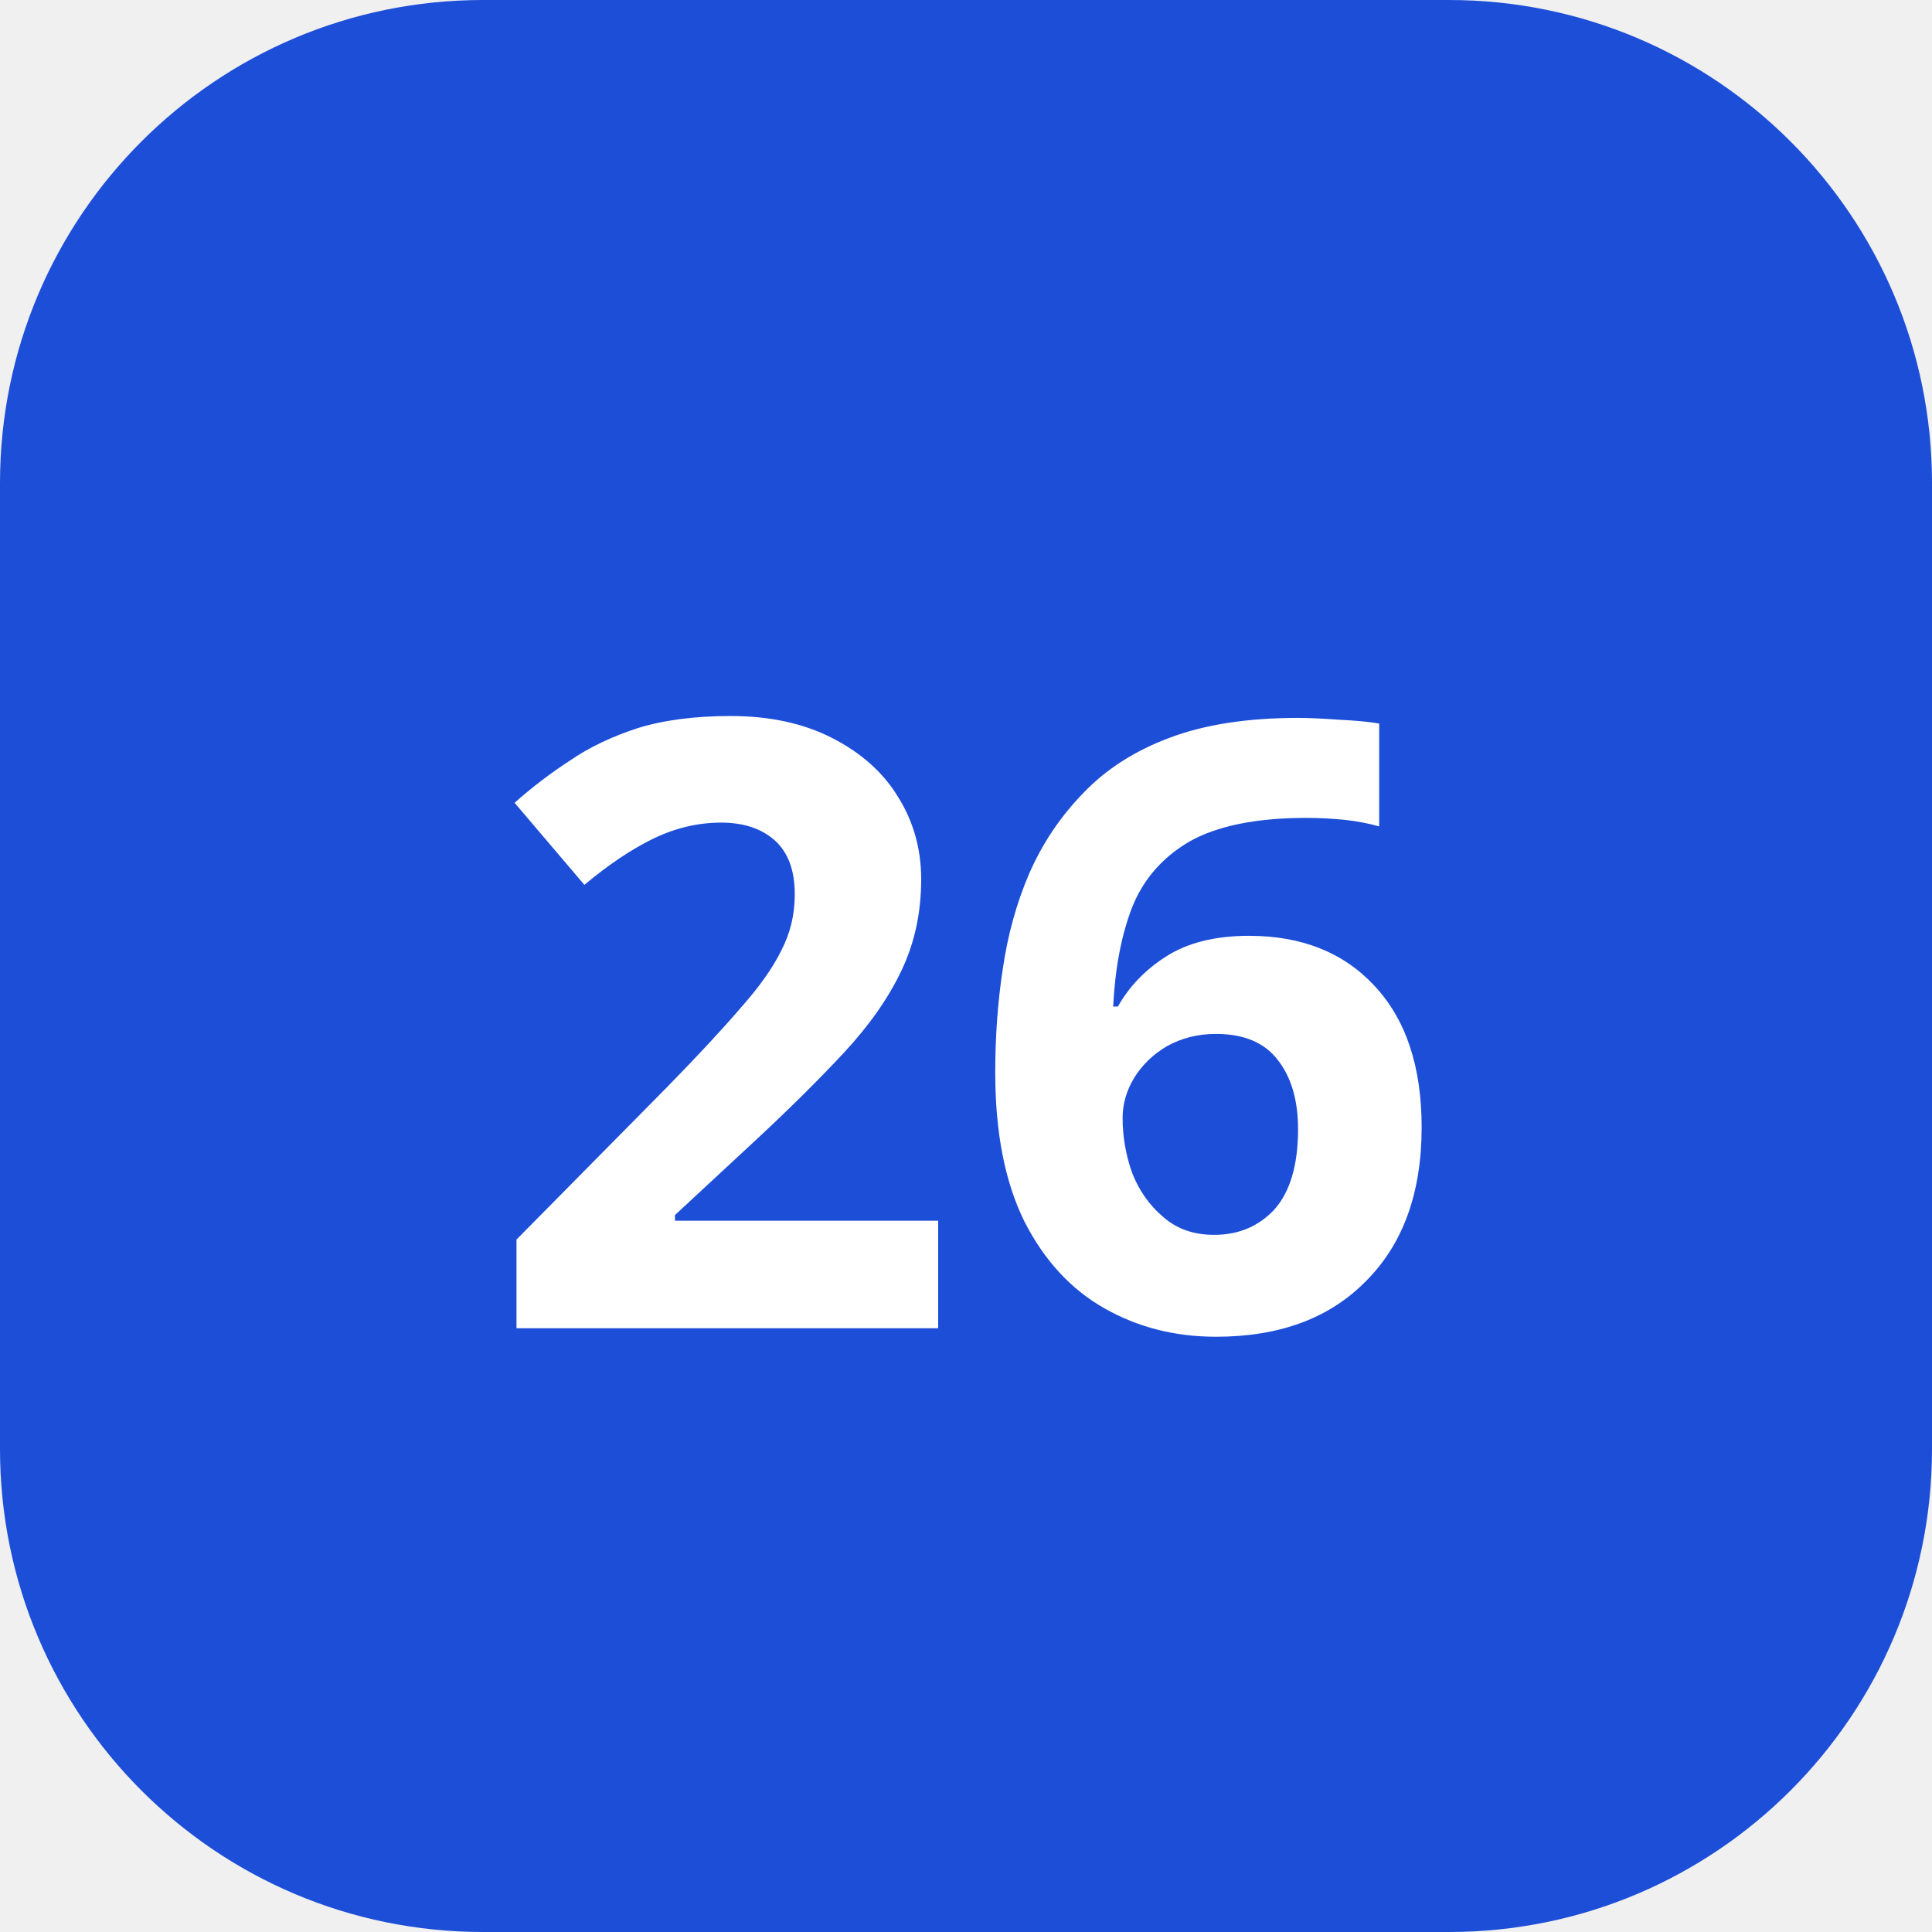
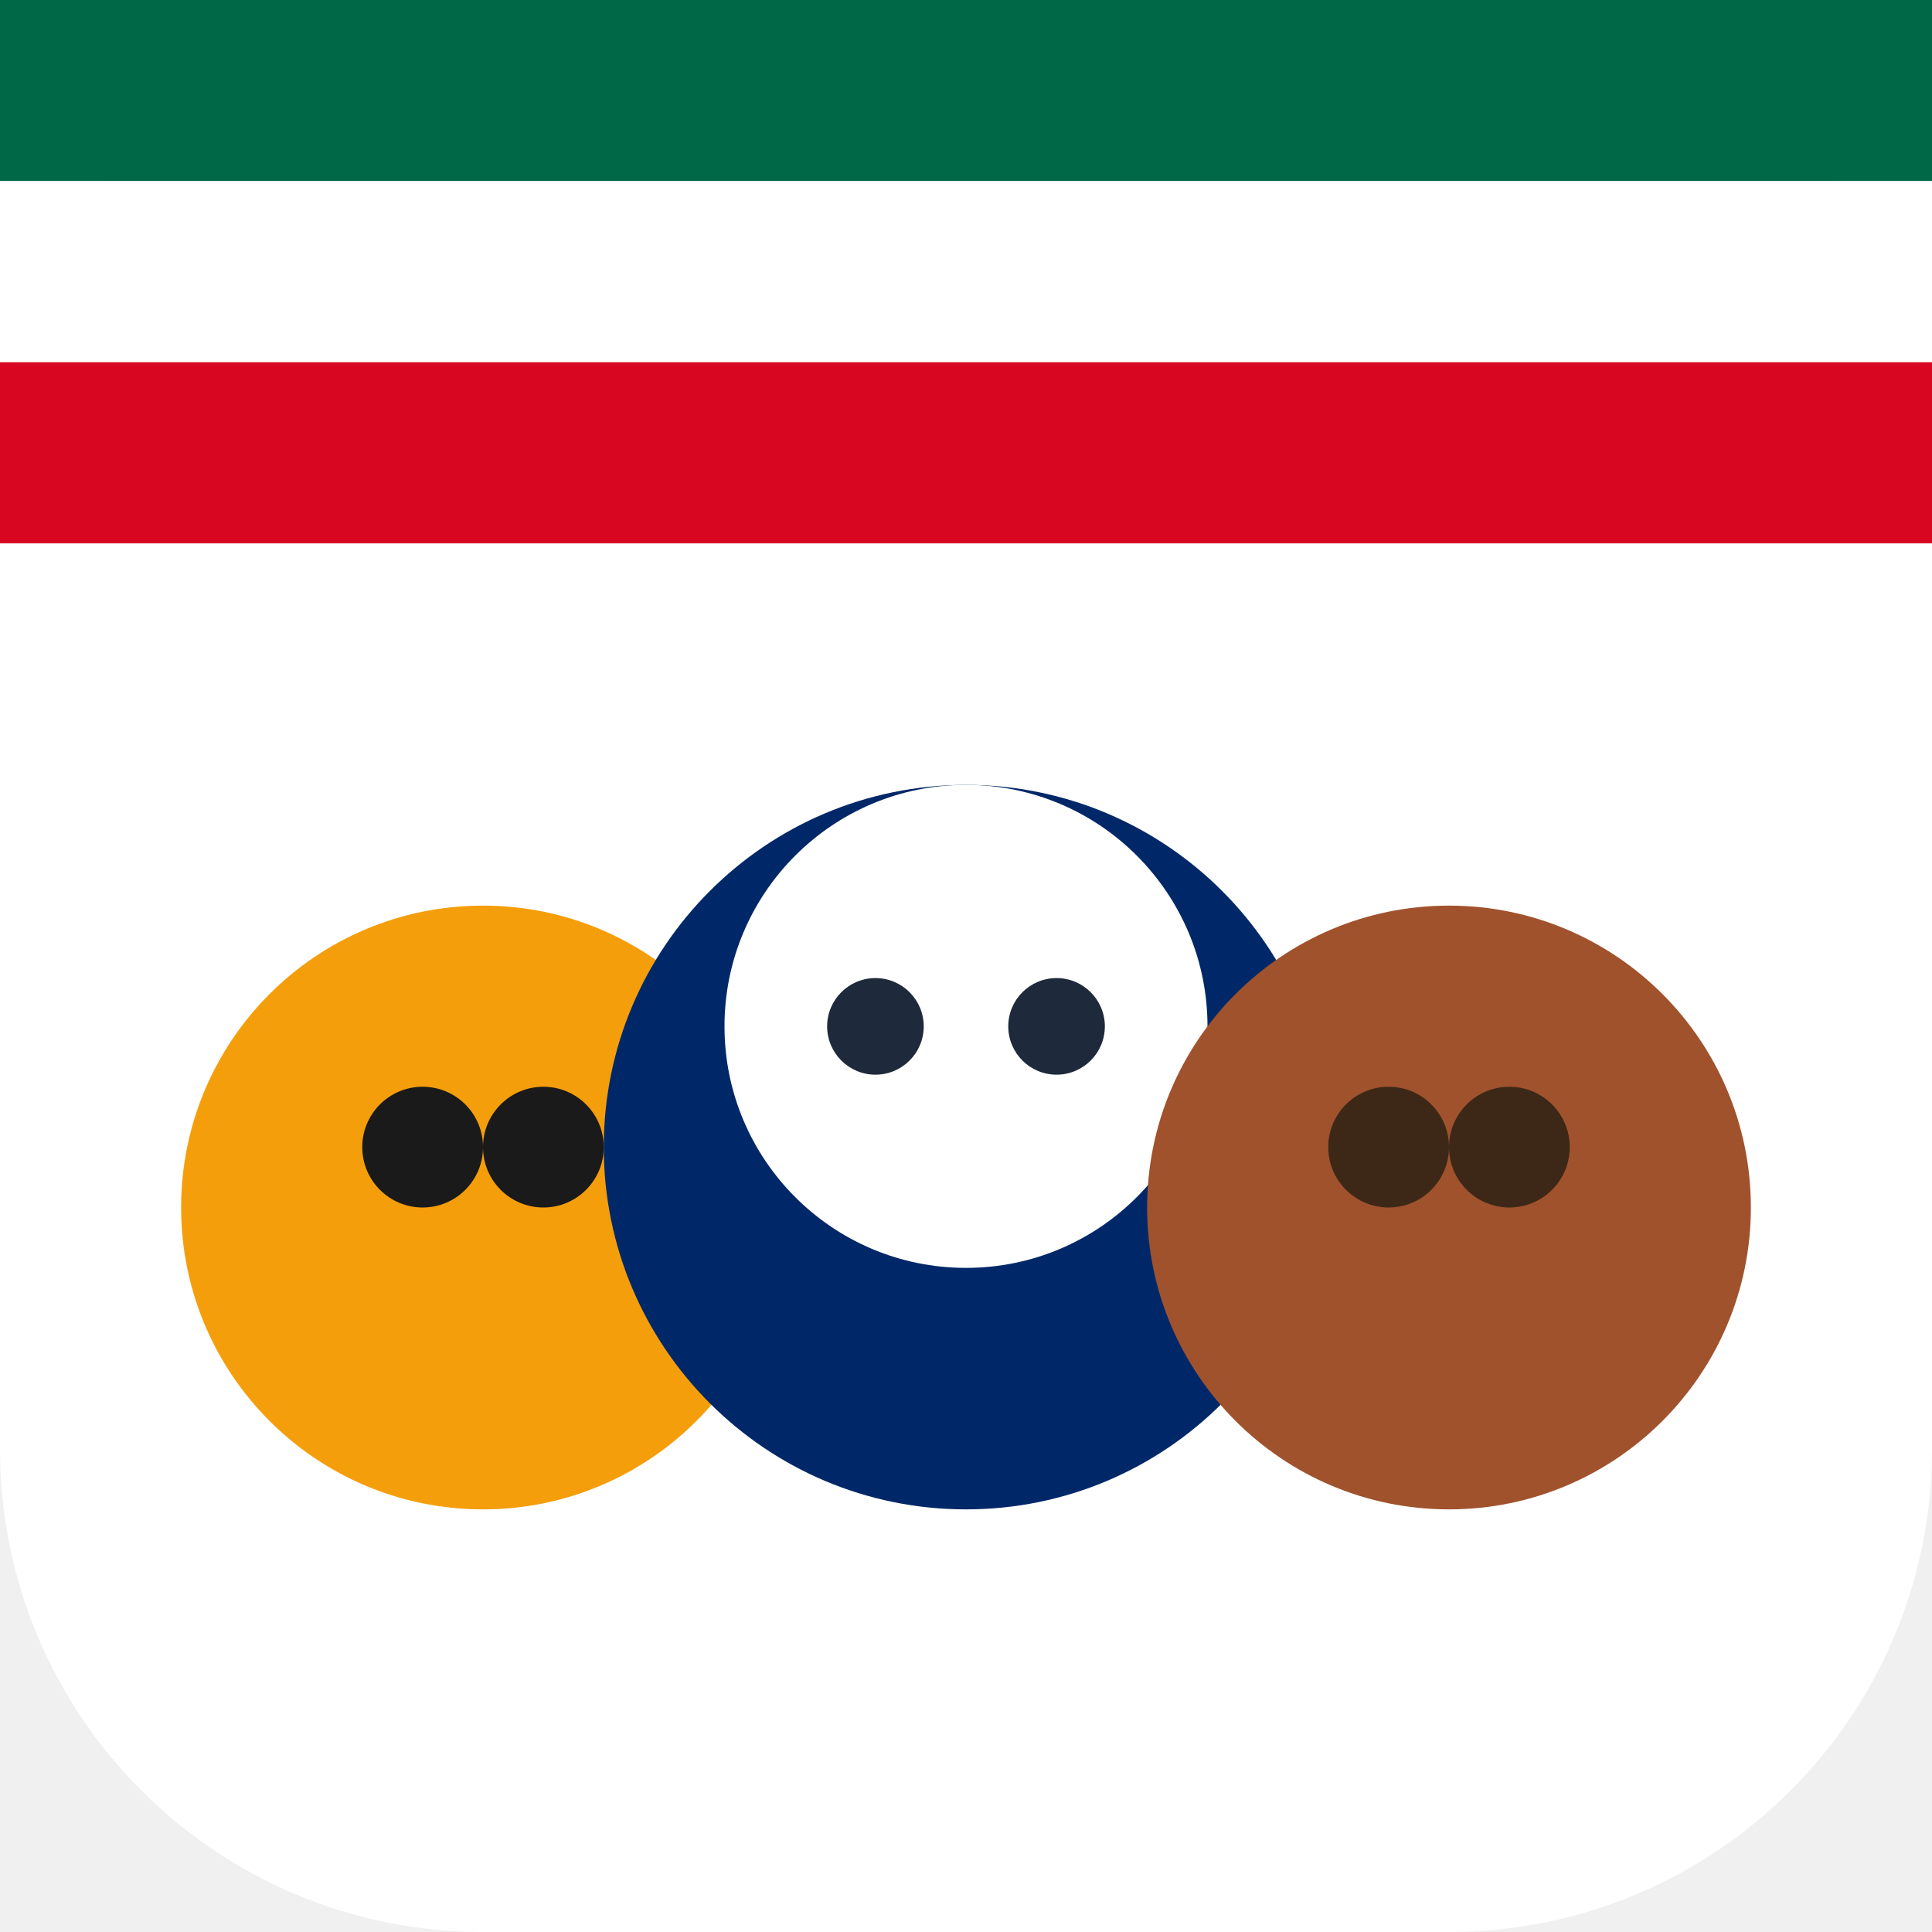
<svg xmlns="http://www.w3.org/2000/svg" viewBox="0 0 32 32" role="img" aria-label="The Goal Posts">
-   <rect width="32" height="32" rx="8" fill="#1d4ed8" />
-   <text x="16" y="22" text-anchor="middle" font-size="14" font-family="system-ui,sans-serif" font-weight="700" fill="#ffffff">26</text>
+   <rect width="32" height="32" rx="8" fill="#ffffff" />
+   <rect y="0" width="32" height="3" fill="#006847" />
+   <rect y="3" width="32" height="3" fill="#ffffff" />
+   <rect y="6" width="32" height="3" fill="#D80621" />
+   <circle cx="8" cy="20" r="5" fill="#F59E0B" />
+   <circle cx="7" cy="19" r="1" fill="#1a1a1a" />
+   <circle cx="9" cy="19" r="1" fill="#1a1a1a" />
+   <circle cx="16" cy="19" r="6" fill="#002868" />
+   <circle cx="16" cy="17" r="4" fill="#ffffff" />
+   <circle cx="14.5" cy="17" r="0.8" fill="#1e293b" />
+   <circle cx="17.5" cy="17" r="0.8" fill="#1e293b" />
+   <circle cx="24" cy="20" r="5" fill="#A0522D" />
+   <circle cx="23" cy="19" r="1" fill="#3d2817" />
+   <circle cx="25" cy="19" r="1" fill="#3d2817" />
</svg>
